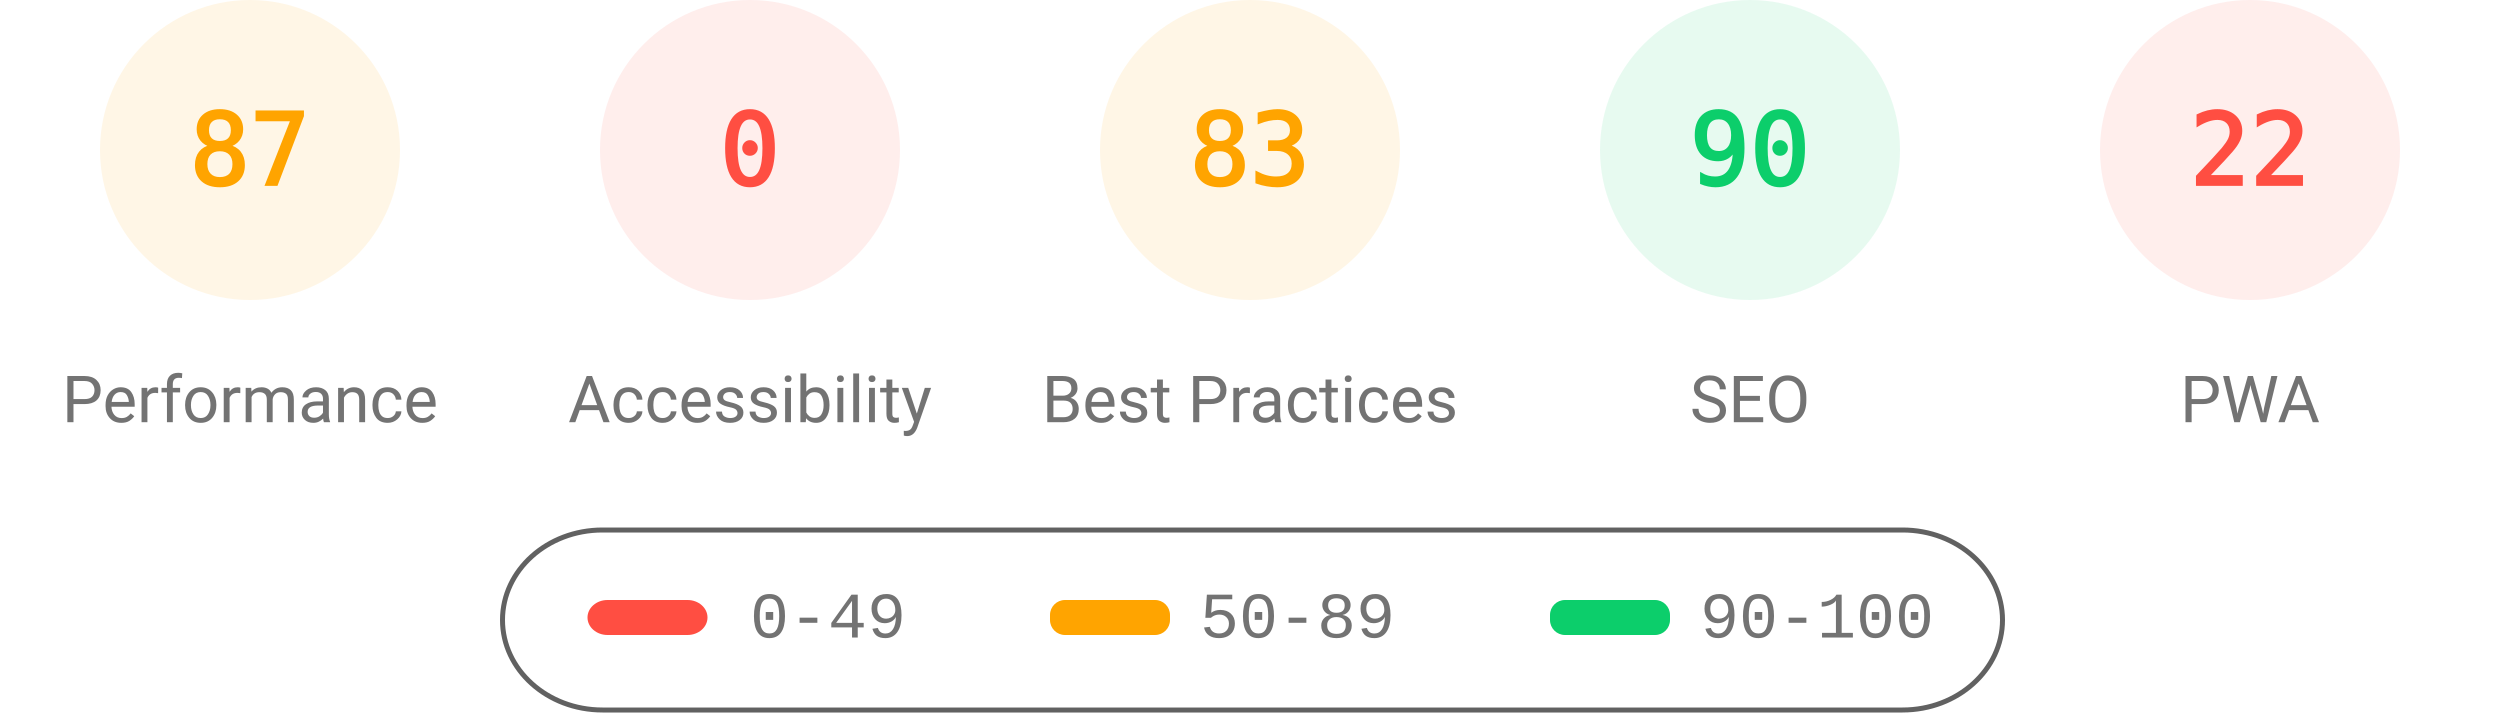
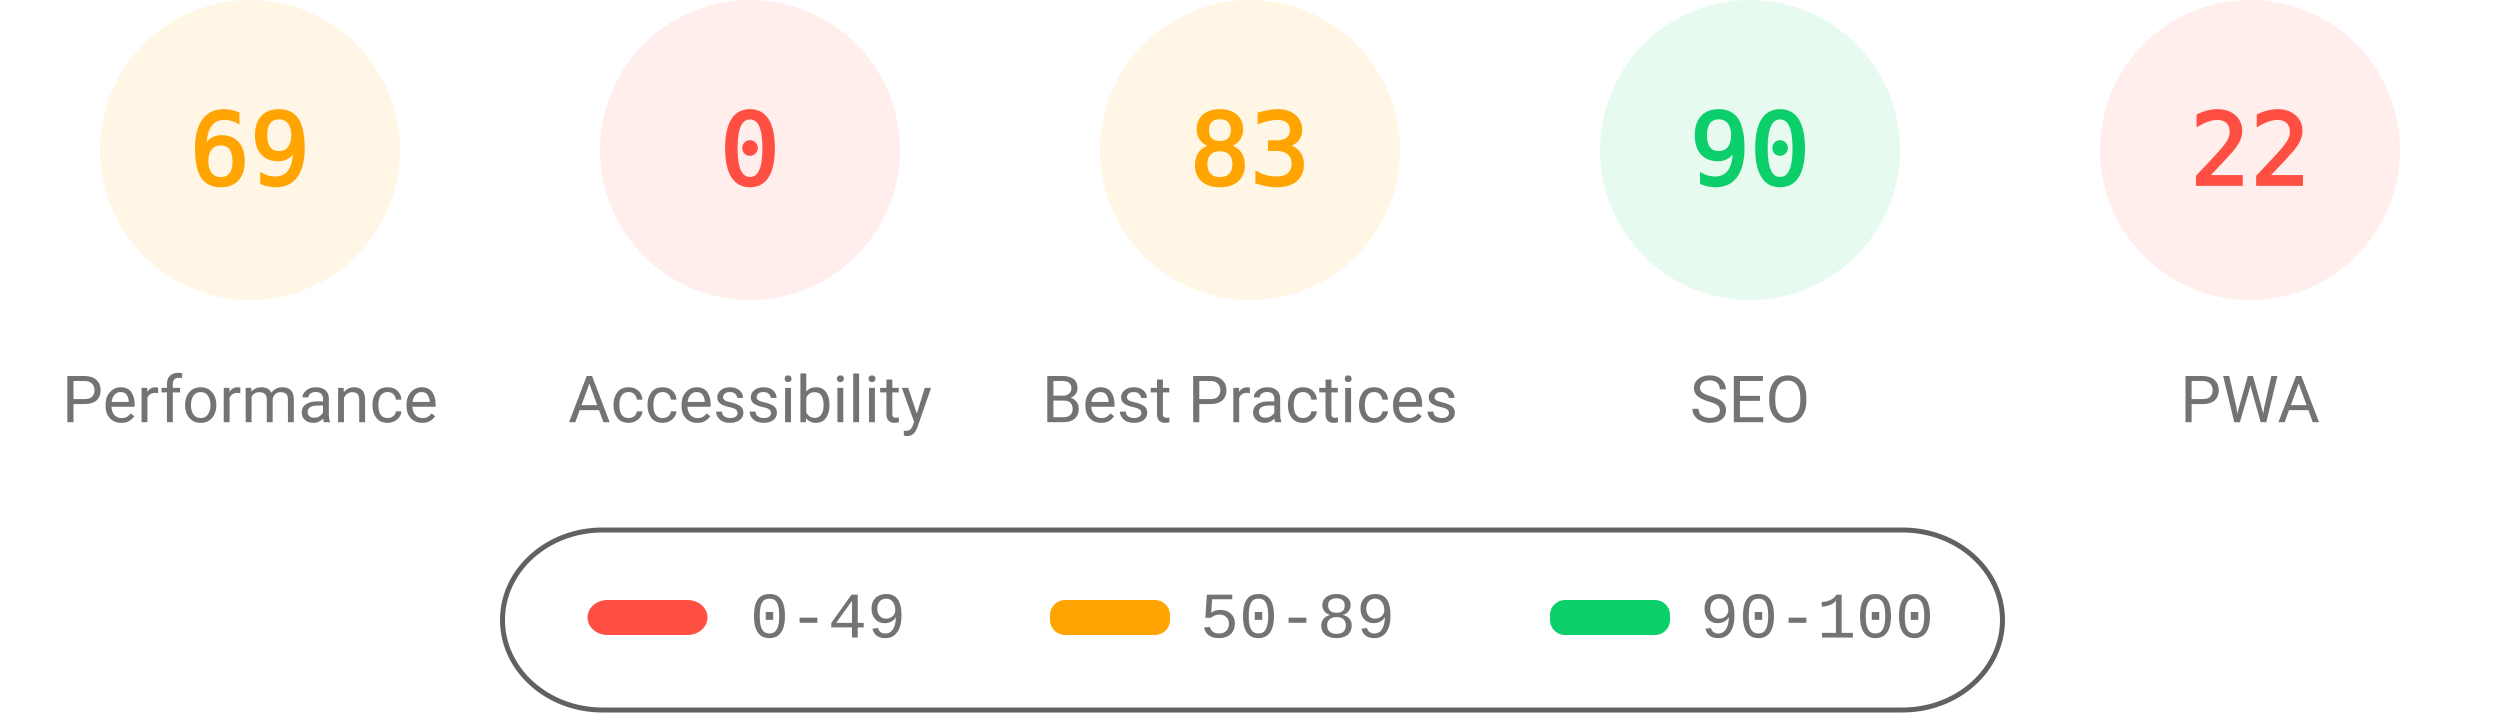
<svg xmlns="http://www.w3.org/2000/svg" fill="none" width="1000" height="285">
  <style>.gauge-base{opacity:.1}.gauge-arc{fill:none;animation-delay:250ms;stroke-linecap:round;transform:rotate(-90deg);transform-origin:100px 60px;animation:load-gauge 1s ease forwards}.guage-text{font-size:40px;font-family:monospace;text-align:center}.guage-red{color:#ff4e42;fill:#ff4e42;stroke:#ff4e42}.guage-orange{color:#ffa400;fill:#ffa400;stroke:#ffa400}.guage-green{color:#0cce6b;fill:#0cce6b;stroke:#0cce6b}.guage-undefined{color:#5c5c5c;fill:#5c5c5c;stroke:#5c5c5c}.guage-title{color:#737373;fill:#737373;stroke:none;font-size:26px;line-height:26px;font-family:Roboto,Halvetica,Arial,sans-serif}@keyframes load-gauge{from{stroke-dasharray:0 352.858}}</style>
  <svg class="guage-div guage-perf guage-orange" viewBox="0 0 200 200" width="200" height="200">
    <circle class="gauge-base" r="56" cx="100" cy="60" stroke-width="8" />
-     <circle class="gauge-arc guage-arc-1" r="56" cx="100" cy="60" stroke-width="8" style="stroke-dasharray:306.116,351.858" />
-     <text class="guage-text" x="100" y="60" alignment-baseline="central" dominant-baseline="central" text-anchor="middle">87</text>
+     <circle class="gauge-arc guage-arc-1" r="56" cx="100" cy="60" stroke-width="8" style="stroke-dasharray:242.782,351.858" />
+     <text class="guage-text" x="100" y="60" alignment-baseline="central" dominant-baseline="central" text-anchor="middle">69</text>
    <text class="guage-title" x="100" y="160" alignment-baseline="central" dominant-baseline="central" text-anchor="middle">Performance</text>
  </svg>
  <svg class="guage-div guage-acc guage-red" viewBox="0 0 200 200" width="200" height="200" x="200">
    <circle class="gauge-base" r="56" cx="100" cy="60" stroke-width="8" />
    <circle class="gauge-arc guage-arc-2" r="56" cx="100" cy="60" stroke-width="8" style="stroke-dasharray:0,351.858" />
    <text class="guage-text" x="100" y="60" alignment-baseline="central" dominant-baseline="central" text-anchor="middle">0</text>
    <text class="guage-title" x="100" y="160" alignment-baseline="central" dominant-baseline="central" text-anchor="middle">Accessibility</text>
  </svg>
  <svg class="guage-div guage-best guage-orange" viewBox="0 0 200 200" width="200" height="200" x="400">
    <circle class="gauge-base" r="56" cx="100" cy="60" stroke-width="8" />
    <circle class="gauge-arc guage-arc-3" r="56" cx="100" cy="60" stroke-width="8" style="stroke-dasharray:292.042,351.858" />
    <text class="guage-text" x="100" y="60" alignment-baseline="central" dominant-baseline="central" text-anchor="middle">83</text>
    <text class="guage-title" x="100" y="160" alignment-baseline="central" dominant-baseline="central" text-anchor="middle">Best Practices</text>
  </svg>
  <svg class="guage-div guage-seo guage-green" viewBox="0 0 200 200" width="200" height="200" x="600">
    <circle class="gauge-base" r="56" cx="100" cy="60" stroke-width="8" />
    <circle class="gauge-arc guage-arc-4" r="56" cx="100" cy="60" stroke-width="8" style="stroke-dasharray:316.672,351.858" />
    <text class="guage-text" x="100" y="60" alignment-baseline="central" dominant-baseline="central" text-anchor="middle">90</text>
    <text class="guage-title" x="100" y="160" alignment-baseline="central" dominant-baseline="central" text-anchor="middle">SEO</text>
  </svg>
  <svg class="guage-div guage-pwa guage-red" viewBox="0 0 200 200" width="200" height="200" x="800">
    <circle class="gauge-base" r="56" cx="100" cy="60" stroke-width="8" />
    <circle class="gauge-arc guage-arc-4" r="56" cx="100" cy="60" stroke-width="8" style="stroke-dasharray:77.409,351.858" />
    <text class="guage-text" x="100" y="60" alignment-baseline="central" dominant-baseline="central" text-anchor="middle">22</text>
    <text class="guage-title" x="100" y="160" alignment-baseline="central" dominant-baseline="central" text-anchor="middle">PWA</text>
  </svg>
  <svg width="604" height="76" x="200" y="210">
    <path fill="none" id="canvas_background" d="M-1-1h604v80H-1z" />
    <rect fill-opacity="0" stroke="#616161" stroke-width="2" rx="40" id="svg_2" height="72" width="600" y="2" x="1" fill="#000" />
    <rect stroke="#000" rx="8" id="svg_3" height="14" width="48" y="30" x="35" stroke-opacity="null" stroke-width="0" fill="#ff4e42" />
    <rect stroke="#000" rx="6" id="svg_4" height="14" width="48" y="30" x="220" stroke-opacity="null" stroke-width="0" fill="#ffa400" />
    <rect stroke="#000" rx="6" id="svg_5" height="14" width="48" y="30" x="420" stroke-opacity="null" stroke-width="0" fill="#0cce6b" />
    <text xml:space="preserve" text-anchor="start" font-family="'Courier New', Courier, monospace" font-size="26" id="svg_6" y="45" x="100" stroke-opacity="null" stroke-width="0" stroke="#000" fill="#737373">0-49</text>
    <text xml:space="preserve" text-anchor="start" font-family="'Courier New', Courier, monospace" font-size="26" id="svg_7" y="45" x="280" stroke-opacity="null" stroke-width="0" stroke="#000" fill="#737373">50-89</text>
    <text xml:space="preserve" text-anchor="start" font-family="'Courier New', Courier, monospace" font-size="26" id="svg_8" y="45" x="480" stroke-opacity="null" stroke-width="0" stroke="#000" fill="#737373">90-100</text>
  </svg>
</svg>
